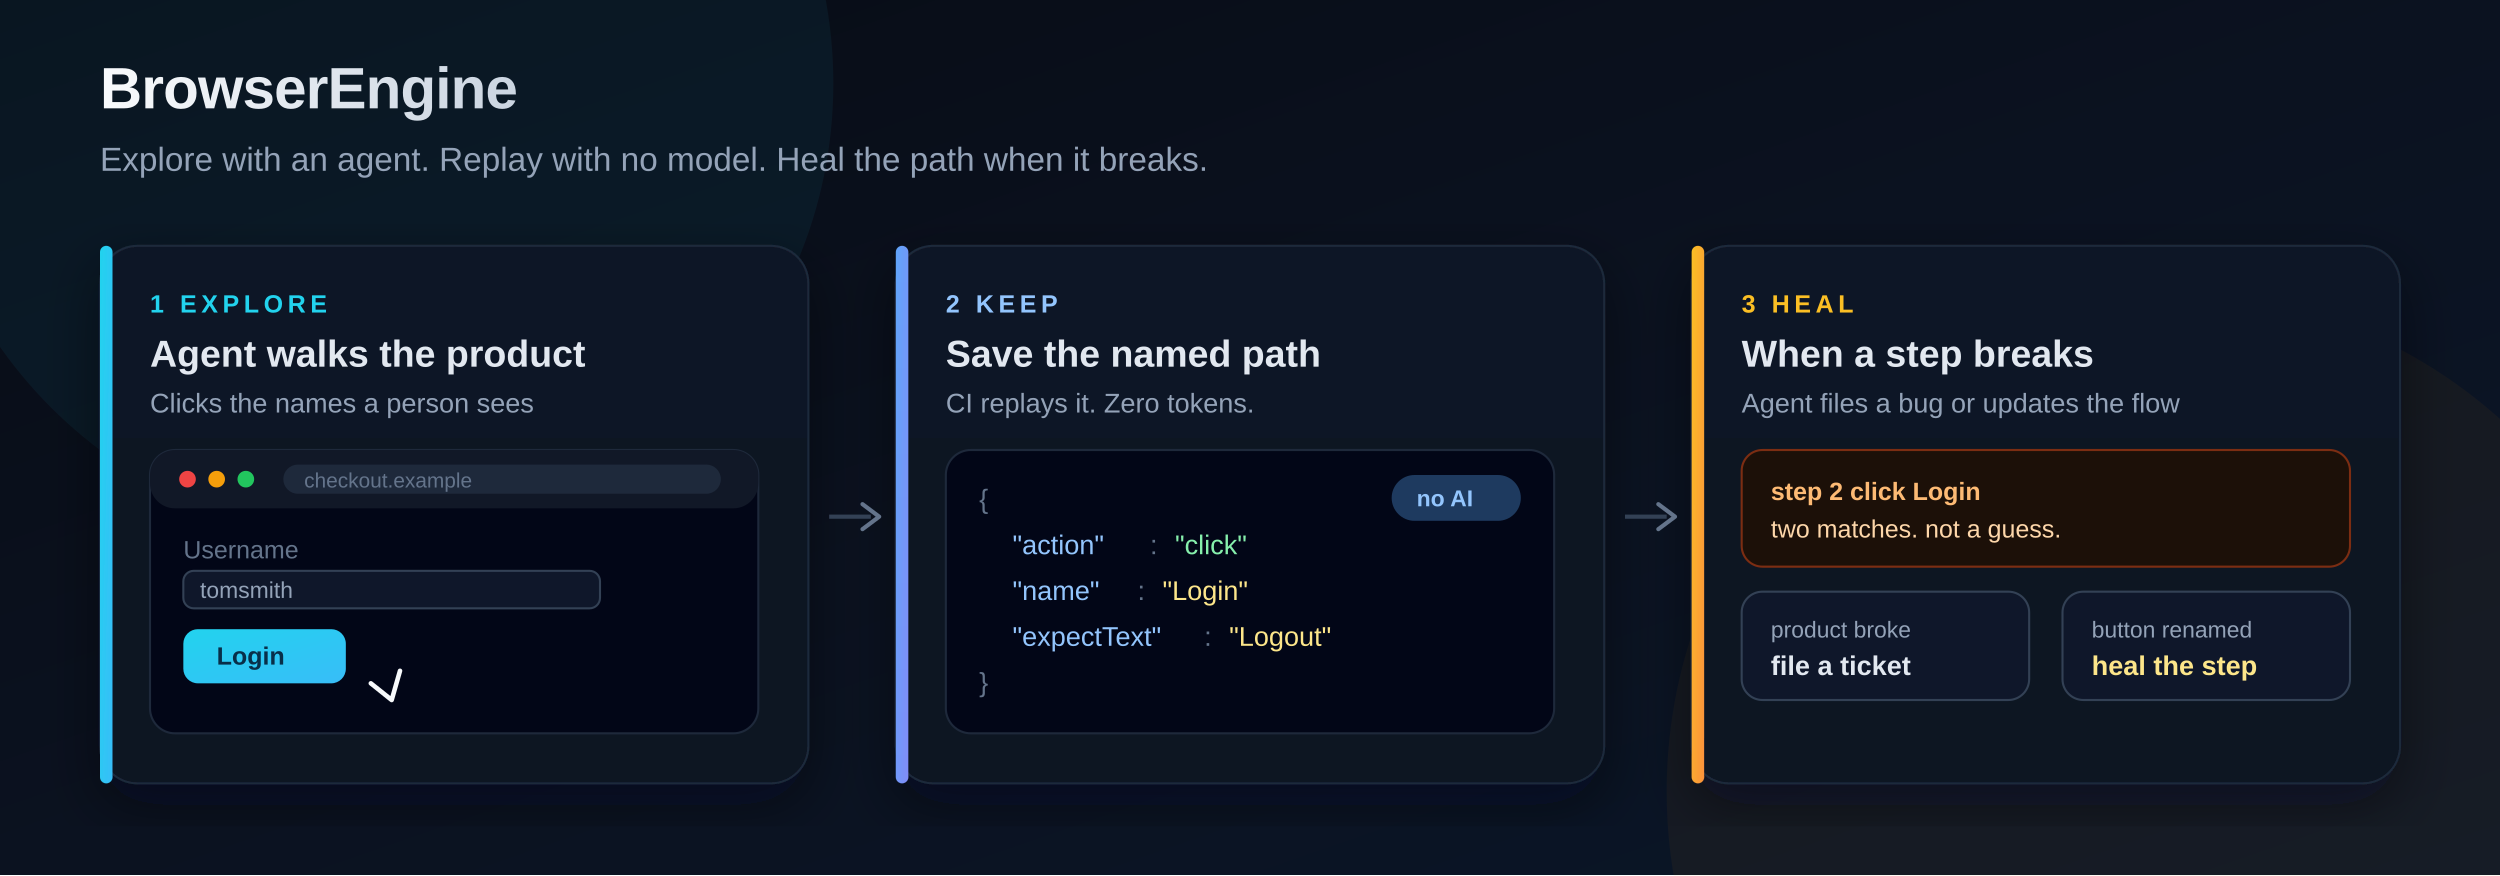
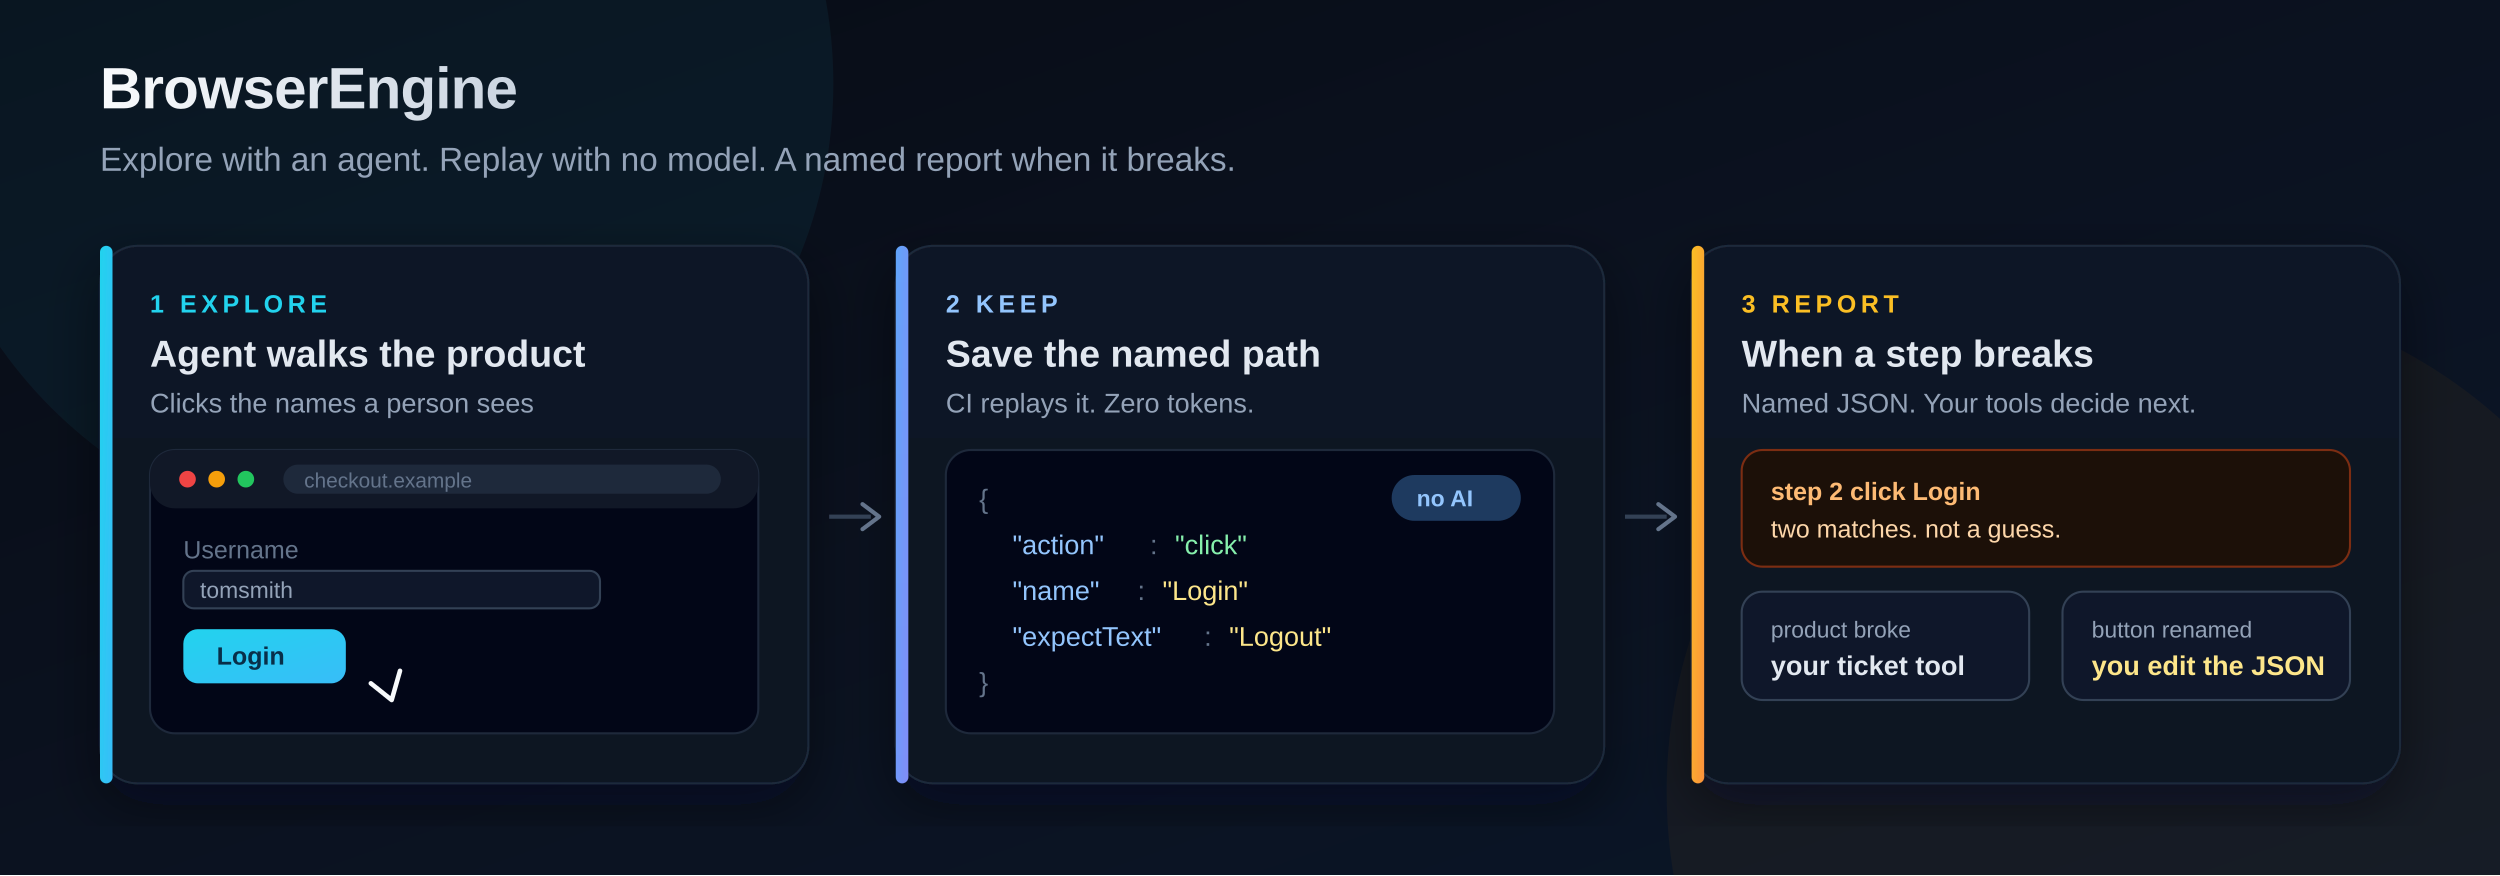
<svg xmlns="http://www.w3.org/2000/svg" width="1200" height="420" viewBox="0 0 1200 420" role="img" aria-label="BrowserEngine: an agent explores the product, CI replays the path with no AI, and when a step breaks the agent files a bug or heals the flow">
  <defs>
    <linearGradient id="bg" x1="0" y1="0" x2="1" y2="1">
      <stop offset="0%" stop-color="#070b14" />
      <stop offset="50%" stop-color="#0b1220" />
      <stop offset="100%" stop-color="#0a1628" />
    </linearGradient>
    <linearGradient id="word" x1="0" y1="0" x2="1" y2="0">
      <stop offset="0%" stop-color="#f8fafc" />
      <stop offset="100%" stop-color="#cbd5e1" />
    </linearGradient>
    <linearGradient id="explore" x1="0" y1="0" x2="1" y2="1">
      <stop offset="0%" stop-color="#22d3ee" />
      <stop offset="100%" stop-color="#38bdf8" />
    </linearGradient>
    <linearGradient id="keep" x1="0" y1="0" x2="1" y2="1">
      <stop offset="0%" stop-color="#60a5fa" />
      <stop offset="100%" stop-color="#818cf8" />
    </linearGradient>
    <linearGradient id="heal" x1="0" y1="0" x2="1" y2="1">
      <stop offset="0%" stop-color="#fbbf24" />
      <stop offset="100%" stop-color="#fb923c" />
    </linearGradient>
    <linearGradient id="card" x1="0" y1="0" x2="0" y2="1">
      <stop offset="0%" stop-color="#111827" />
      <stop offset="100%" stop-color="#0b1220" />
    </linearGradient>
    <filter id="soft" x="-8%" y="-8%" width="116%" height="116%">
      <feDropShadow dx="0" dy="10" stdDeviation="14" flood-color="#020617" flood-opacity="0.45" />
    </filter>
  </defs>
  <rect width="1200" height="420" fill="url(#bg)" />
  <circle cx="180" cy="40" r="220" fill="#22d3ee" fill-opacity="0.06" />
  <circle cx="1040" cy="380" r="240" fill="#f59e0b" fill-opacity="0.05" />
  <text font-family="ui-sans-serif, Segoe UI, Helvetica Neue, Arial, sans-serif" x="48" y="52" font-size="28" font-weight="700" fill="url(#word)" letter-spacing="-0.4">BrowserEngine</text>
-   <text font-family="ui-sans-serif, Segoe UI, Helvetica Neue, Arial, sans-serif" x="48" y="82" font-size="16" fill="#94a3b8">Explore with an agent. Replay with no model. Heal the path when it breaks.</text>
+   <text font-family="ui-sans-serif, Segoe UI, Helvetica Neue, Arial, sans-serif" x="48" y="82" font-size="16" fill="#94a3b8">Explore with an agent. Replay with no model. A named report when it breaks.</text>
  <g filter="url(#soft)">
    <rect x="48" y="118" width="340" height="258" rx="18" fill="url(#card)" stroke="#1e293b" />
    <rect x="48" y="118" width="6" height="258" rx="3" fill="url(#explore)" />
  </g>
  <text font-family="ui-sans-serif, Segoe UI, Helvetica Neue, Arial, sans-serif" x="72" y="150" font-size="12" font-weight="700" fill="#22d3ee" letter-spacing="2.2">1  EXPLORE</text>
  <text font-family="ui-sans-serif, Segoe UI, Helvetica Neue, Arial, sans-serif" x="72" y="176" font-size="18" font-weight="600" fill="#e2e8f0">Agent walks the product</text>
  <text font-family="ui-sans-serif, Segoe UI, Helvetica Neue, Arial, sans-serif" x="72" y="198" font-size="13" fill="#94a3b8">Clicks the names a person sees</text>
  <rect x="72" y="216" width="292" height="136" rx="12" fill="#020617" stroke="#1e293b" />
  <rect x="72" y="216" width="292" height="28" rx="12" fill="#111827" />
  <circle cx="90" cy="230" r="4" fill="#ef4444" />
  <circle cx="104" cy="230" r="4" fill="#f59e0b" />
  <circle cx="118" cy="230" r="4" fill="#22c55e" />
  <rect x="136" y="223" width="210" height="14" rx="7" fill="#1e293b" />
  <text font-family="ui-sans-serif, Segoe UI, Helvetica Neue, Arial, sans-serif" x="146" y="234" font-size="10" fill="#64748b">checkout.example</text>
  <text font-family="ui-sans-serif, Segoe UI, Helvetica Neue, Arial, sans-serif" x="88" y="268" font-size="12" fill="#64748b">Username</text>
  <rect x="88" y="274" width="200" height="18" rx="5" fill="#0f172a" stroke="#334155" />
  <text font-family="ui-sans-serif, Segoe UI, Helvetica Neue, Arial, sans-serif" x="96" y="287" font-size="11" fill="#94a3b8">tomsmith</text>
  <rect x="88" y="302" width="78" height="26" rx="7" fill="url(#explore)" />
  <text font-family="ui-sans-serif, Segoe UI, Helvetica Neue, Arial, sans-serif" x="104" y="319" font-size="12" font-weight="700" fill="#082f49">Login</text>
  <path d="M178 328 l10 8 4-14" fill="none" stroke="#f8fafc" stroke-width="2.2" stroke-linecap="round" stroke-linejoin="round" />
  <g filter="url(#soft)">
    <rect x="430" y="118" width="340" height="258" rx="18" fill="url(#card)" stroke="#1e293b" />
    <rect x="430" y="118" width="6" height="258" rx="3" fill="url(#keep)" />
  </g>
  <text font-family="ui-sans-serif, Segoe UI, Helvetica Neue, Arial, sans-serif" x="454" y="150" font-size="12" font-weight="700" fill="#93c5fd" letter-spacing="2.2">2  KEEP</text>
  <text font-family="ui-sans-serif, Segoe UI, Helvetica Neue, Arial, sans-serif" x="454" y="176" font-size="18" font-weight="600" fill="#e2e8f0">Save the named path</text>
  <text font-family="ui-sans-serif, Segoe UI, Helvetica Neue, Arial, sans-serif" x="454" y="198" font-size="13" fill="#94a3b8">CI replays it. Zero tokens.</text>
  <rect x="454" y="216" width="292" height="136" rx="12" fill="#020617" stroke="#1e293b" />
  <text font-family="ui-sans-serif, Segoe UI, Helvetica Neue, Arial, sans-serif" x="470" y="244" font-size="13" fill="#64748b">{</text>
  <text font-family="ui-sans-serif, Segoe UI, Helvetica Neue, Arial, sans-serif" x="486" y="266" font-size="13" fill="#93c5fd">"action"</text>
  <text font-family="ui-sans-serif, Segoe UI, Helvetica Neue, Arial, sans-serif" x="552" y="266" font-size="13" fill="#64748b">:</text>
  <text font-family="ui-sans-serif, Segoe UI, Helvetica Neue, Arial, sans-serif" x="564" y="266" font-size="13" fill="#86efac">"click"</text>
  <text font-family="ui-sans-serif, Segoe UI, Helvetica Neue, Arial, sans-serif" x="486" y="288" font-size="13" fill="#93c5fd">"name"</text>
  <text font-family="ui-sans-serif, Segoe UI, Helvetica Neue, Arial, sans-serif" x="546" y="288" font-size="13" fill="#64748b">:</text>
  <text font-family="ui-sans-serif, Segoe UI, Helvetica Neue, Arial, sans-serif" x="558" y="288" font-size="13" fill="#fde68a">"Login"</text>
  <text font-family="ui-sans-serif, Segoe UI, Helvetica Neue, Arial, sans-serif" x="486" y="310" font-size="13" fill="#93c5fd">"expectText"</text>
  <text font-family="ui-sans-serif, Segoe UI, Helvetica Neue, Arial, sans-serif" x="578" y="310" font-size="13" fill="#64748b">:</text>
  <text font-family="ui-sans-serif, Segoe UI, Helvetica Neue, Arial, sans-serif" x="590" y="310" font-size="13" fill="#fde68a">"Logout"</text>
  <text font-family="ui-sans-serif, Segoe UI, Helvetica Neue, Arial, sans-serif" x="470" y="332" font-size="13" fill="#64748b">}</text>
  <rect x="668" y="228" width="62" height="22" rx="11" fill="#1e3a5f" />
  <text font-family="ui-sans-serif, Segoe UI, Helvetica Neue, Arial, sans-serif" x="680" y="243" font-size="11" font-weight="700" fill="#93c5fd">no AI</text>
  <g filter="url(#soft)">
    <rect x="812" y="118" width="340" height="258" rx="18" fill="url(#card)" stroke="#1e293b" />
    <rect x="812" y="118" width="6" height="258" rx="3" fill="url(#heal)" />
  </g>
-   <text font-family="ui-sans-serif, Segoe UI, Helvetica Neue, Arial, sans-serif" x="836" y="150" font-size="12" font-weight="700" fill="#fbbf24" letter-spacing="2.2">3  HEAL</text>
+   <text font-family="ui-sans-serif, Segoe UI, Helvetica Neue, Arial, sans-serif" x="836" y="150" font-size="12" font-weight="700" fill="#fbbf24" letter-spacing="2.2">3  REPORT</text>
  <text font-family="ui-sans-serif, Segoe UI, Helvetica Neue, Arial, sans-serif" x="836" y="176" font-size="18" font-weight="600" fill="#e2e8f0">When a step breaks</text>
-   <text font-family="ui-sans-serif, Segoe UI, Helvetica Neue, Arial, sans-serif" x="836" y="198" font-size="13" fill="#94a3b8">Agent files a bug or updates the flow</text>
+   <text font-family="ui-sans-serif, Segoe UI, Helvetica Neue, Arial, sans-serif" x="836" y="198" font-size="13" fill="#94a3b8">Named JSON. Your tools decide next.</text>
  <rect x="836" y="216" width="292" height="56" rx="10" fill="#1c1008" stroke="#7c2d12" />
  <text font-family="ui-sans-serif, Segoe UI, Helvetica Neue, Arial, sans-serif" x="850" y="240" font-size="12" font-weight="600" fill="#fdba74">step 2 click Login</text>
  <text font-family="ui-sans-serif, Segoe UI, Helvetica Neue, Arial, sans-serif" x="850" y="258" font-size="12" fill="#fed7aa">two matches. not a guess.</text>
  <rect x="836" y="284" width="138" height="52" rx="10" fill="#0f172a" stroke="#334155" />
  <text font-family="ui-sans-serif, Segoe UI, Helvetica Neue, Arial, sans-serif" x="850" y="306" font-size="11" fill="#94a3b8">product broke</text>
-   <text font-family="ui-sans-serif, Segoe UI, Helvetica Neue, Arial, sans-serif" x="850" y="324" font-size="13" font-weight="600" fill="#e2e8f0">file a ticket</text>
+   <text font-family="ui-sans-serif, Segoe UI, Helvetica Neue, Arial, sans-serif" x="850" y="324" font-size="13" font-weight="600" fill="#e2e8f0">your ticket tool</text>
  <rect x="990" y="284" width="138" height="52" rx="10" fill="#0f172a" stroke="#334155" />
  <text font-family="ui-sans-serif, Segoe UI, Helvetica Neue, Arial, sans-serif" x="1004" y="306" font-size="11" fill="#94a3b8">button renamed</text>
-   <text font-family="ui-sans-serif, Segoe UI, Helvetica Neue, Arial, sans-serif" x="1004" y="324" font-size="13" font-weight="600" fill="#fde68a">heal the step</text>
+   <text font-family="ui-sans-serif, Segoe UI, Helvetica Neue, Arial, sans-serif" x="1004" y="324" font-size="13" font-weight="600" fill="#fde68a">you edit the JSON</text>
  <path d="M398 248 h20" stroke="#334155" stroke-width="2" />
  <path d="M414 242 l8 6 -8 6" fill="none" stroke="#64748b" stroke-width="2" stroke-linecap="round" stroke-linejoin="round" />
  <path d="M780 248 h20" stroke="#334155" stroke-width="2" />
  <path d="M796 242 l8 6 -8 6" fill="none" stroke="#64748b" stroke-width="2" stroke-linecap="round" stroke-linejoin="round" />
</svg>
